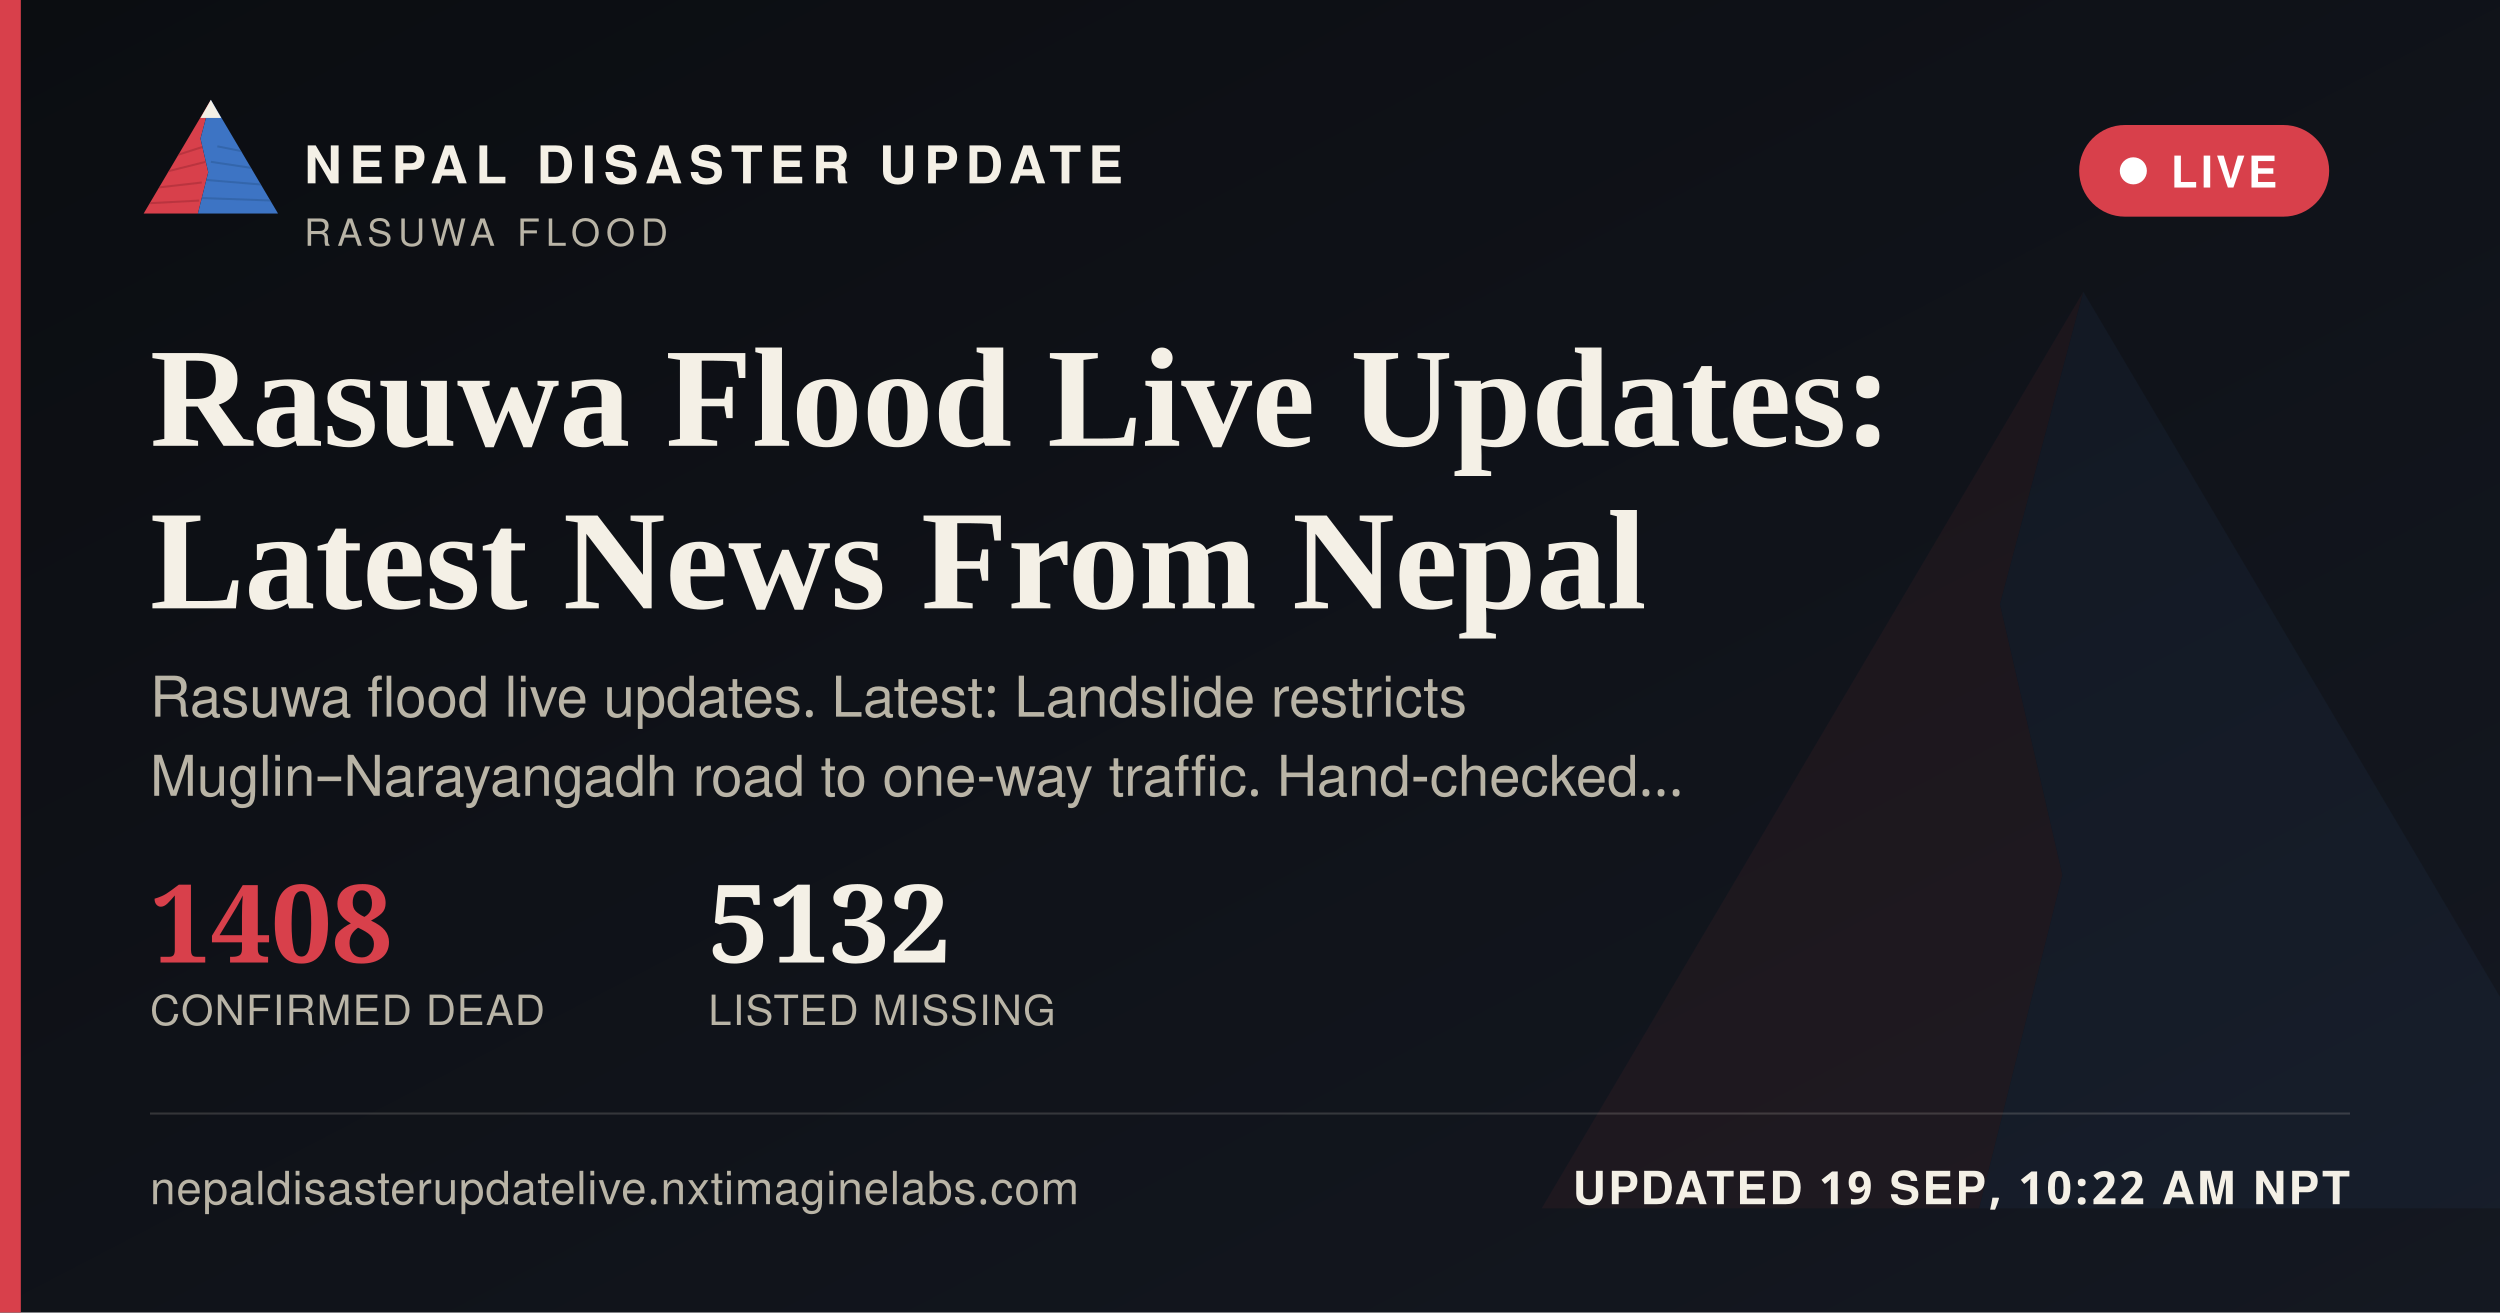
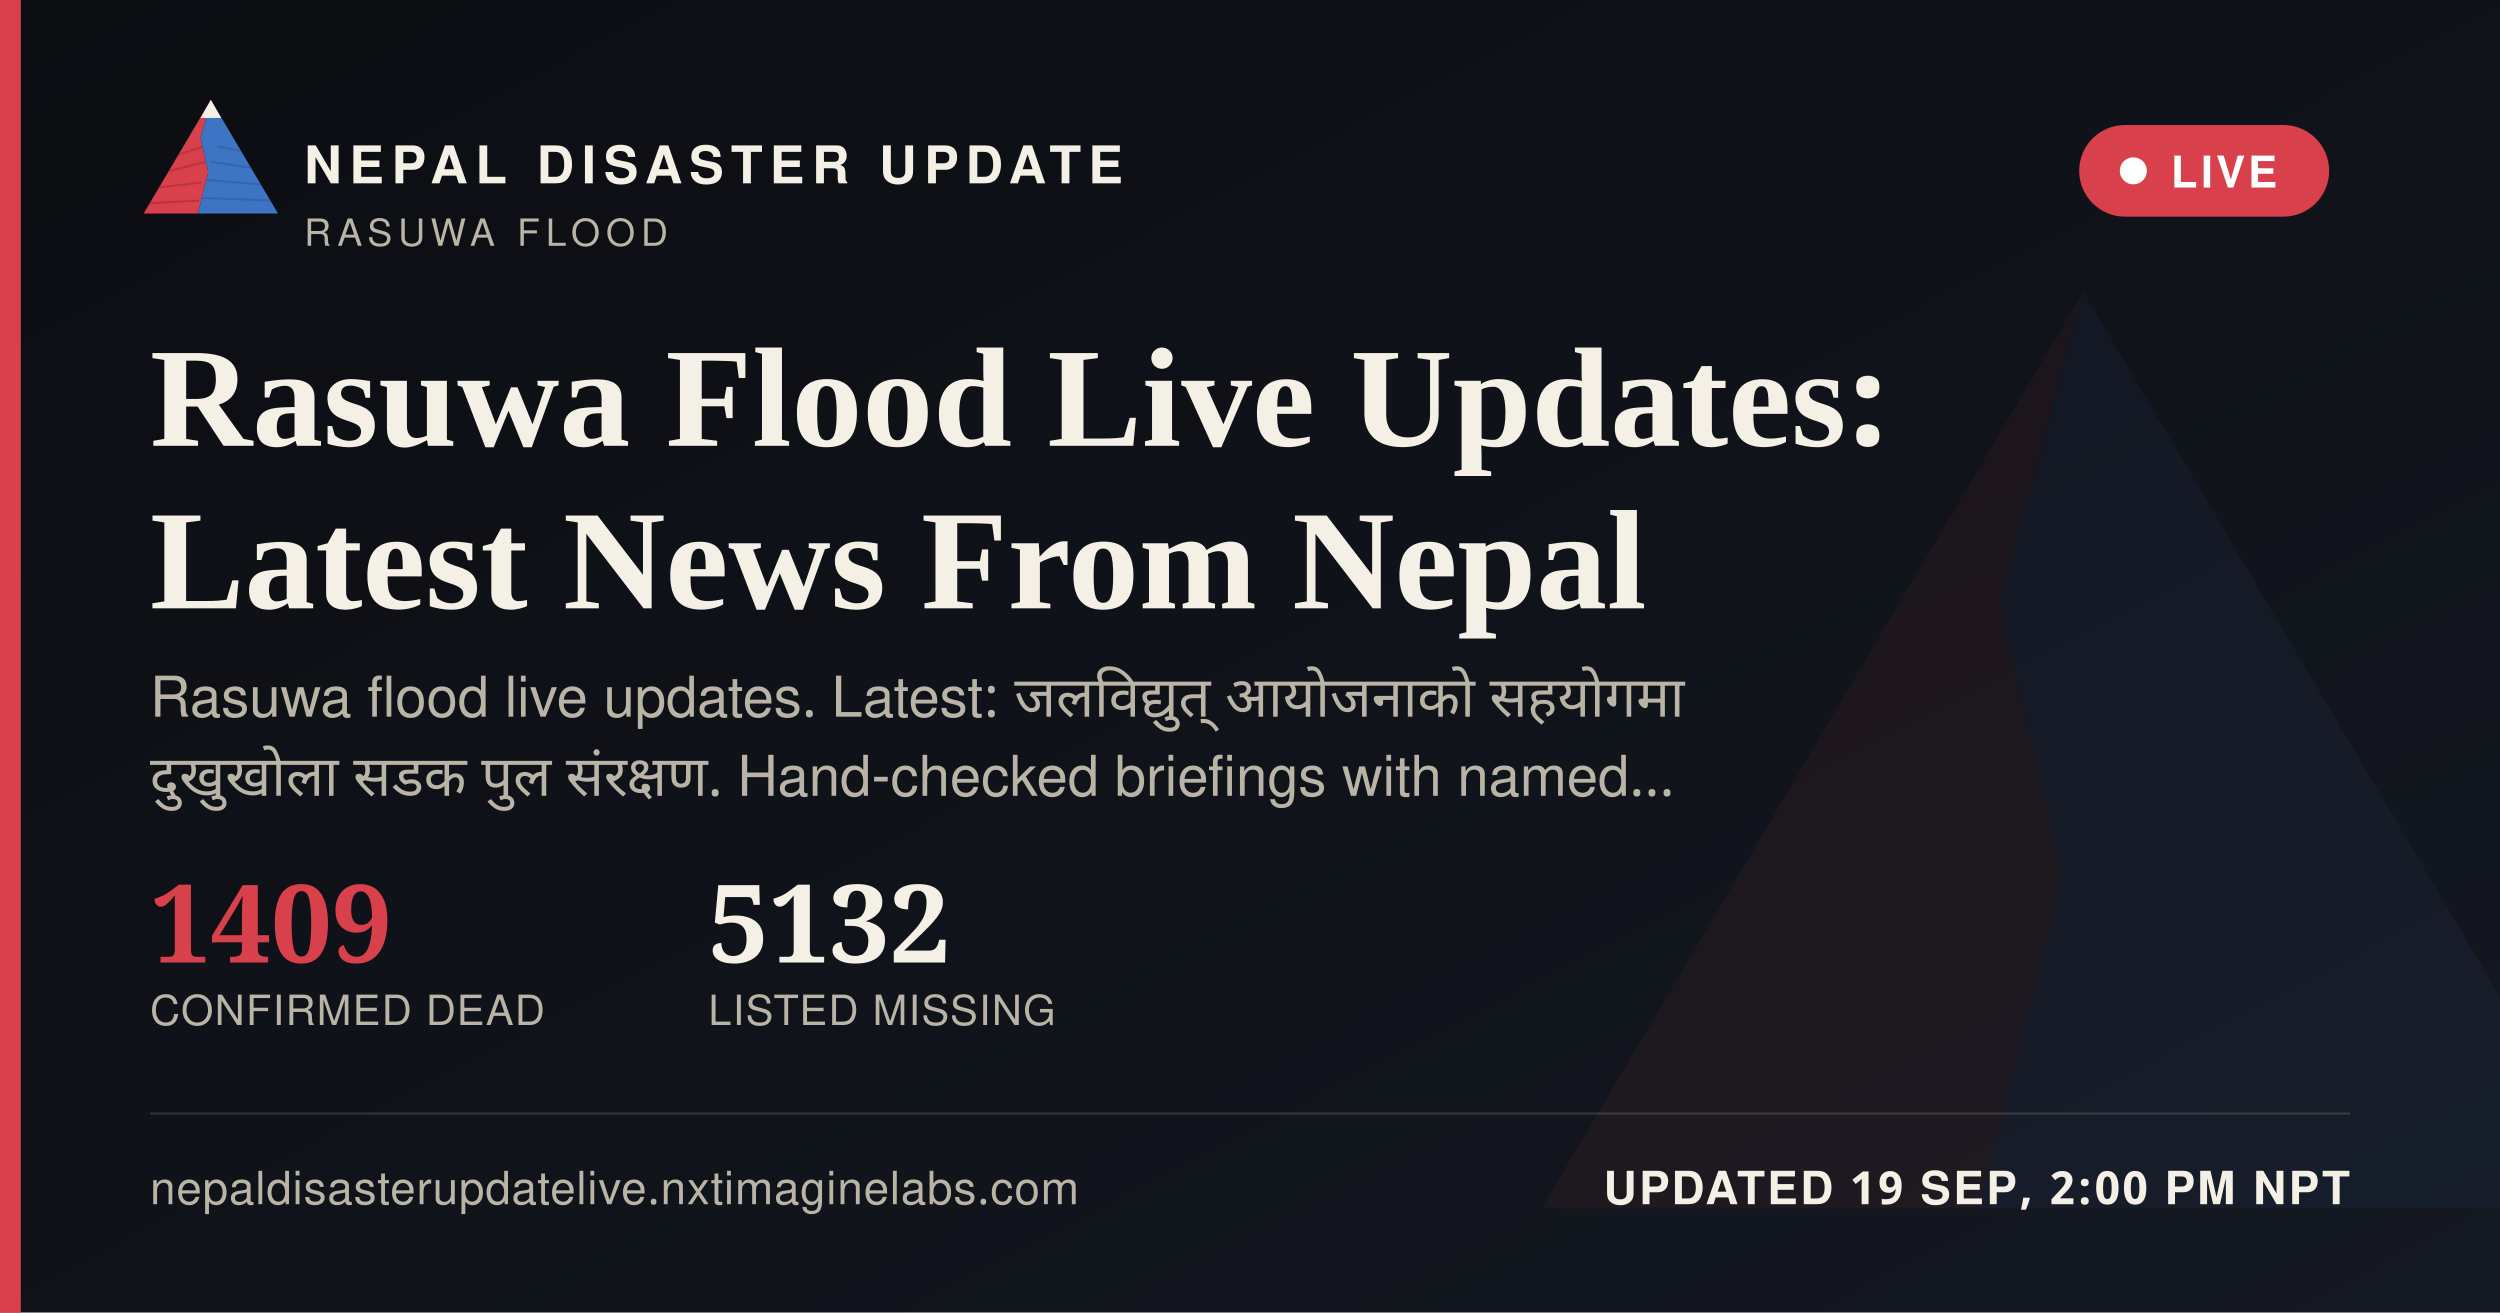
<svg xmlns="http://www.w3.org/2000/svg" width="1200" height="630" viewBox="0 0 1200 630">
  <defs>
    <linearGradient id="ogbg" x1="0" y1="0" x2="1" y2="1">
      <stop offset="0" stop-color="#0B0D11" />
      <stop offset="1" stop-color="#141821" />
    </linearGradient>
  </defs>
  <rect width="1200" height="630" fill="url(#ogbg)" />
  <g transform="translate(700,60) scale(5)" opacity="0.06">
    <polygon points="60,16 52,46 58,72 50,104 8,104" fill="#D8404B" />
    <polygon points="60,16 112,104 50,104 58,72 52,46" fill="#3D74C4" />
  </g>
  <rect x="0" y="0" width="10" height="630" fill="#D8404B" />
  <g transform="translate(64,38) scale(0.62)">
    <g>
      <defs>
        <clipPath id="ogLc">
          <polygon points="60,16 52,46 58,72 50,104 8,104" />
        </clipPath>
        <clipPath id="ogRc">
          <polygon points="60,16 112,104 50,104 58,72 52,46" />
        </clipPath>
      </defs>
      <polygon points="60,16 52,46 58,72 50,104 8,104" fill="#D8404B" />
      <g clip-path="url(#ogLc)" stroke="#A32A34" stroke-width="1.6" fill="none" opacity="0.55">
        <path d="M30,60 L55,52" />
        <path d="M24,72 L56,64" />
        <path d="M18,84 L53,80" />
        <path d="M13,96 L51,94" />
      </g>
      <polygon points="60,16 112,104 50,104 58,72 52,46" fill="#3D74C4" />
      <g clip-path="url(#ogRc)" stroke="#2A5793" stroke-width="1.6" fill="none" opacity="0.5">
        <path d="M65,52 L95,58" />
        <path d="M60,64 L100,70" />
        <path d="M56,78 L104,82" />
        <path d="M52,92 L108,94" />
      </g>
      <polygon points="60,16 52,30 68,30" fill="#F4F0E6" />
    </g>
  </g>
  <text x="146" y="88" font-family="'Public Sans', 'Noto Sans Devanagari', 'Helvetica Neue', Helvetica, Arial, sans-serif" font-size="25" font-weight="800" letter-spacing="3.6" fill="#F4F0E6">NEPAL DISASTER UPDATE</text>
  <text x="146" y="118" font-family="'Public Sans', 'Noto Sans Devanagari', 'Helvetica Neue', Helvetica, Arial, sans-serif" font-size="18" letter-spacing="2.8" fill="#B9B4A6">RASUWA FLOOD</text>
  <g>
    <rect x="998" y="60" width="120" height="44" rx="22" fill="#D8404B" stroke="none" />
    <circle cx="1024" cy="82" r="6.5" fill="#FFFFFF" />
    <text x="1042" y="90" font-family="'Public Sans', 'Noto Sans Devanagari', 'Helvetica Neue', Helvetica, Arial, sans-serif" font-size="21" font-weight="700" letter-spacing="1.6" fill="#FFFFFF">LIVE</text>
  </g>
  <text x="72" y="214" font-family="Newsreader, 'Noto Serif Devanagari', Georgia, 'Times New Roman', serif" font-size="68" font-weight="600" fill="#F4F0E6">Rasuwa Flood Live Updates:</text>
  <text x="72" y="292" font-family="Newsreader, 'Noto Serif Devanagari', Georgia, 'Times New Roman', serif" font-size="68" font-weight="600" fill="#F4F0E6">Latest News From Nepal</text>
-   <text x="72" y="344" font-family="'Public Sans', 'Noto Sans Devanagari', 'Helvetica Neue', Helvetica, Arial, sans-serif" font-size="27" fill="#B9B4A6">Rasuwa flood live updates. Latest: Landslide restricts</text>
-   <text x="72" y="382" font-family="'Public Sans', 'Noto Sans Devanagari', 'Helvetica Neue', Helvetica, Arial, sans-serif" font-size="27" fill="#B9B4A6">Muglin–Narayangadh road to one-way traffic. Hand-checked…</text>
+   <text x="72" y="344" font-family="'Public Sans', 'Noto Sans Devanagari', 'Helvetica Neue', Helvetica, Arial, sans-serif" font-size="27" fill="#B9B4A6" word-spacing="6">Rasuwa flood live updates. Latest: जलविद्युत् आयोजनाको सहयोगमा</text>
+   <text x="72" y="382" font-family="'Public Sans', 'Noto Sans Devanagari', 'Helvetica Neue', Helvetica, Arial, sans-serif" font-size="27" fill="#B9B4A6" word-spacing="6">दुखुखोला सडक पुल संरक्षण. Hand-checked briefings with named…</text>
  <g transform="translate(72,462)">
-     <text x="0" y="0" font-family="Newsreader, 'Noto Serif Devanagari', Georgia, 'Times New Roman', serif" font-size="52" font-weight="600" fill="#D8404B">1408</text>
+     <text x="0" y="0" font-family="Newsreader, 'Noto Serif Devanagari', Georgia, 'Times New Roman', serif" font-size="52" font-weight="600" fill="#D8404B">1409</text>
    <text x="0" y="30" font-family="'Public Sans', 'Noto Sans Devanagari', 'Helvetica Neue', Helvetica, Arial, sans-serif" font-size="20" letter-spacing="0.6" fill="#B9B4A6">CONFIRMED DEAD</text>
    <text x="268" y="0" font-family="Newsreader, 'Noto Serif Devanagari', Georgia, 'Times New Roman', serif" font-size="52" font-weight="600" fill="#F4F0E6">5132</text>
    <text x="268" y="30" font-family="'Public Sans', 'Noto Sans Devanagari', 'Helvetica Neue', Helvetica, Arial, sans-serif" font-size="20" letter-spacing="0.6" fill="#B9B4A6">LISTED MISSING</text>
  </g>
  <rect x="72" y="534" width="1056" height="1" fill="rgba(244,240,230,0.16)" />
  <text x="72" y="578" font-family="'Public Sans', 'Noto Sans Devanagari', 'Helvetica Neue', Helvetica, Arial, sans-serif" font-size="22" fill="#B9B4A6" letter-spacing="0.4">nepaldisasterupdatelive.nxtimaginelabs.com</text>
-   <text x="1128" y="578" text-anchor="end" font-family="'Public Sans', 'Noto Sans Devanagari', 'Helvetica Neue', Helvetica, Arial, sans-serif" font-size="22" font-weight="700" letter-spacing="1.2" fill="#F4F0E6">UPDATED 19 SEP, 10:22 AM NPT</text>
+   <text x="1128" y="578" text-anchor="end" font-family="'Public Sans', 'Noto Sans Devanagari', 'Helvetica Neue', Helvetica, Arial, sans-serif" font-size="22" font-weight="700" letter-spacing="1.2" fill="#F4F0E6">UPDATED 19 SEP, 2:00 PM NPT</text>
</svg>
